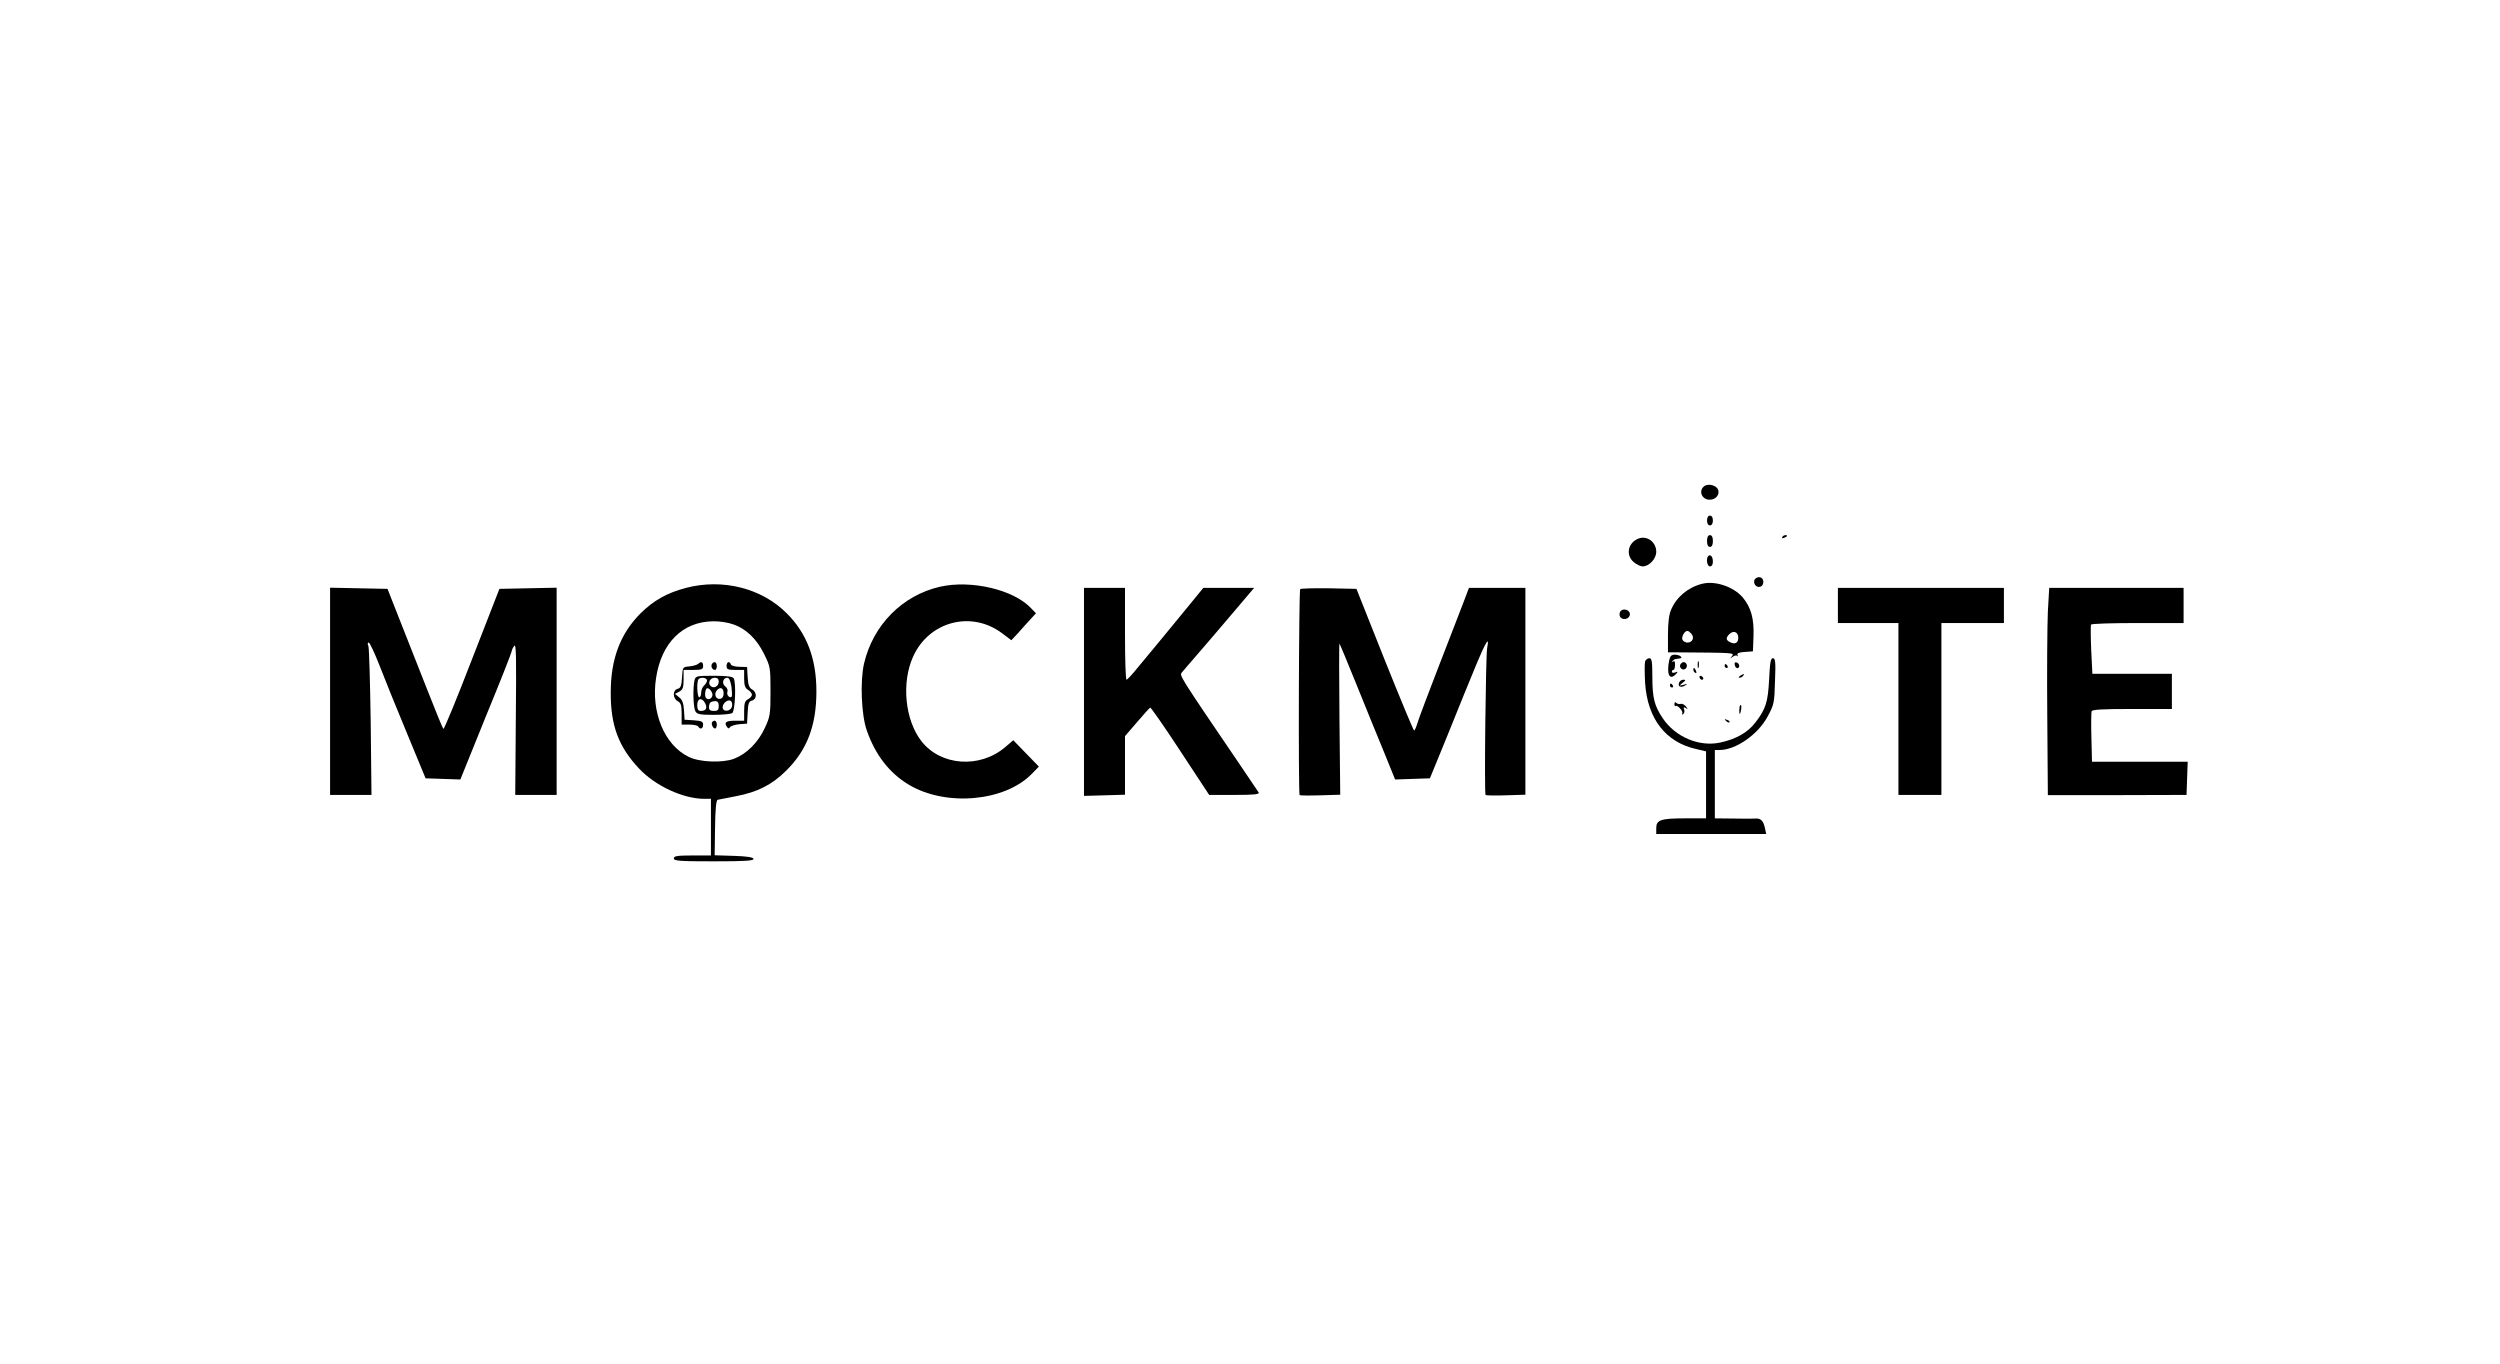
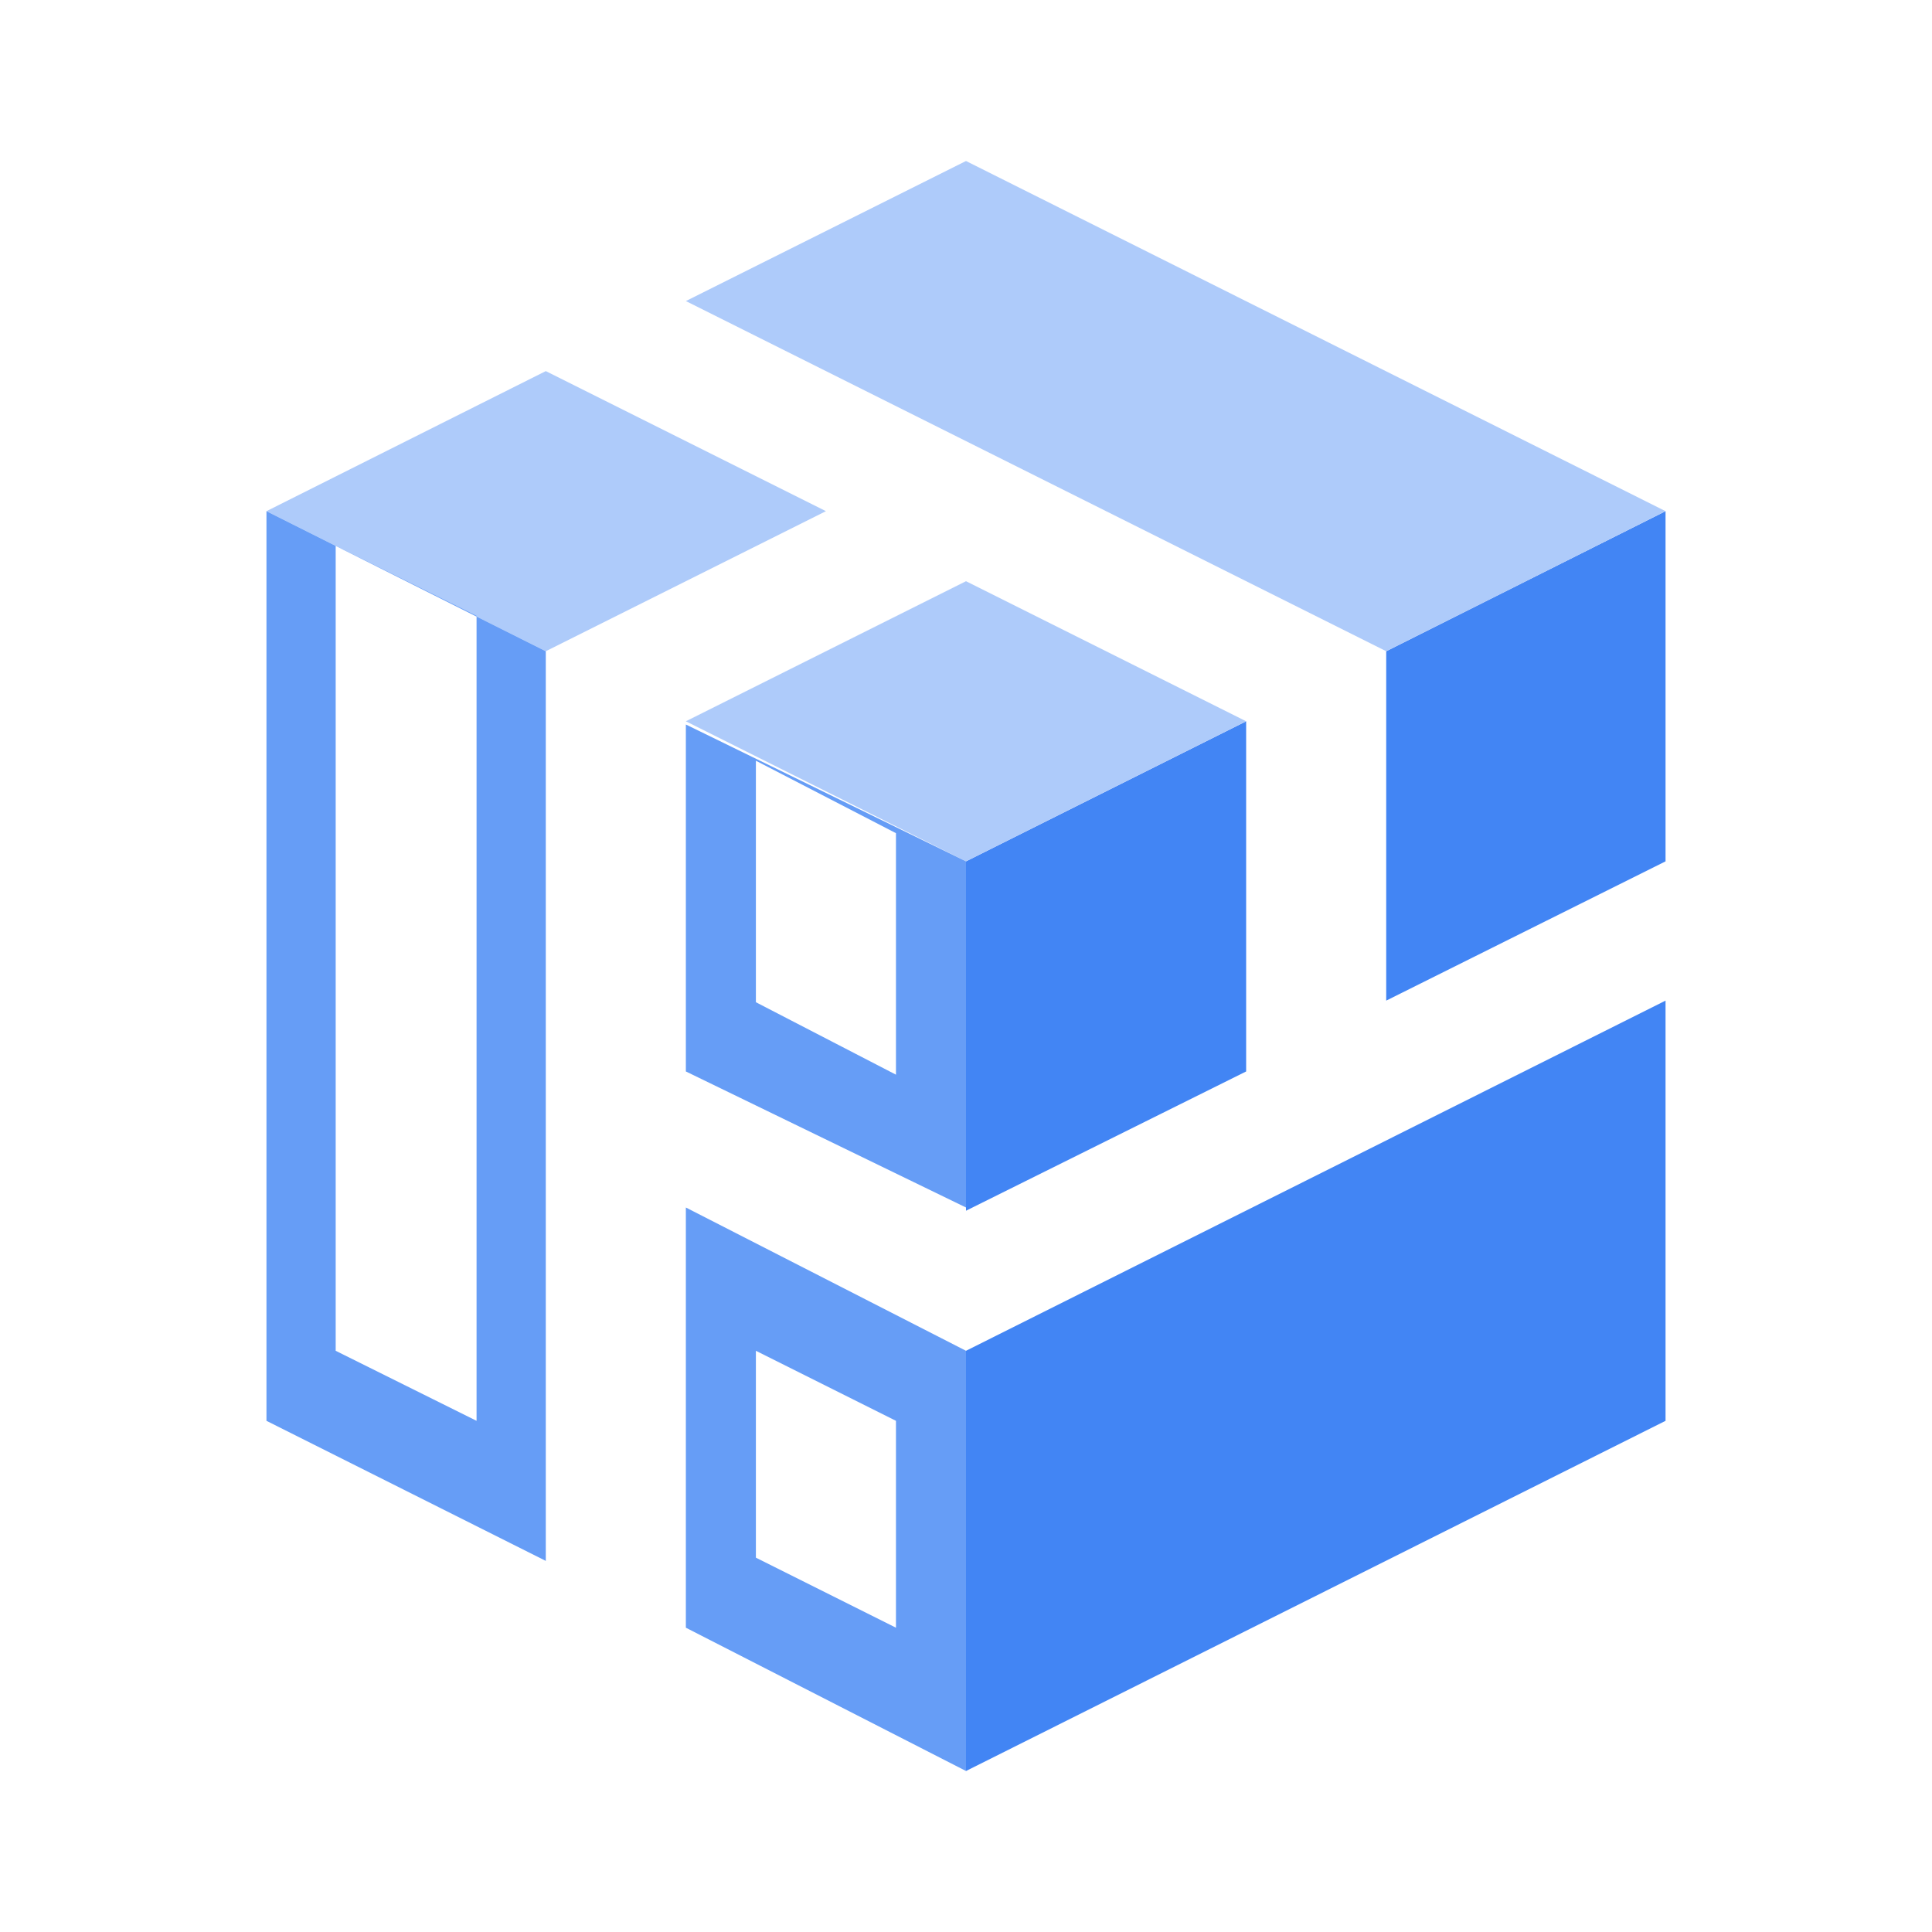
- <svg xmlns="http://www.w3.org/2000/svg" version="1.0" width="1280pt" height="698pt" viewBox="0 0 1280 698" preserveAspectRatio="xMidYMid meet">
-   <g transform="translate(0,698) scale(0.1,-0.1)" fill="#000000" stroke="none">
-     <path d="M8722 4488 c-28 -28 -3 -72 39 -66 30 4 47 33 33 56 -14 21 -55 27 -72 10z" />
-     <path d="M8740 4315 c0 -16 6 -25 15 -25 9 0 15 9 15 25 0 16 -6 25 -15 25 -9 0 -15 -9 -15 -25z" />
-     <path d="M8740 4210 c0 -20 5 -30 15 -30 10 0 15 10 15 30 0 20 -5 30 -15 30 -10 0 -15 -10 -15 -30z" />
-     <path d="M9125 4230 c-3 -6 1 -7 9 -4 18 7 21 14 7 14 -6 0 -13 -4 -16 -10z" />
-     <path d="M8390 4223 c-56 -21 -68 -87 -24 -122 15 -12 34 -21 44 -21 34 0 70 39 70 75 0 49 -46 84 -90 68z" />
-     <path d="M8746 4133 c-12 -13 -6 -53 9 -53 9 0 15 9 15 24 0 26 -12 40 -24 29z" />
-     <path d="M8991 4020 c-19 -11 -9 -45 14 -45 13 0 21 8 23 21 3 23 -17 37 -37 24z" />
-     <path d="M8715 3991 c-72 -18 -132 -68 -159 -133 -11 -24 -16 -69 -16 -128 l0 -90 43 0 c298 -2 298 -2 285 -19 -11 -14 -11 -14 3 -4 9 7 20 9 24 5 5 -4 5 -2 1 5 -4 8 7 13 36 15 l43 3 3 80 c3 89 -13 145 -55 196 -47 55 -141 87 -208 70z m-55 -256 c17 -20 5 -45 -20 -45 -11 0 -23 7 -26 15 -6 15 11 45 26 45 4 0 13 -7 20 -15z m240 -20 c0 -27 -17 -36 -42 -23 -22 11 -23 22 -3 42 21 20 45 10 45 -19z" />
-     <path d="M3512 3970 c-98 -26 -165 -64 -232 -130 -104 -104 -153 -234 -153 -405 -1 -169 40 -278 144 -389 84 -90 227 -156 336 -156 l33 0 0 -145 0 -145 -95 0 c-78 0 -95 -3 -95 -15 0 -13 30 -15 206 -15 160 0 205 3 202 13 -3 8 -35 13 -102 15 l-97 3 2 140 c1 92 6 142 13 144 6 1 47 9 92 18 112 21 187 59 260 132 106 105 154 230 154 405 0 168 -49 297 -151 399 -129 130 -329 180 -517 131z m240 -186 c67 -22 122 -75 160 -152 32 -65 33 -70 33 -192 0 -117 -2 -129 -29 -187 -34 -74 -93 -133 -158 -158 -60 -22 -176 -18 -232 10 -124 60 -194 229 -167 403 27 181 136 289 292 291 30 1 76 -6 101 -15z" />
-     <path d="M3575 3581 c-6 -5 -26 -11 -45 -13 -35 -3 -35 -3 -38 -57 -3 -43 -7 -54 -23 -58 -26 -7 -25 -49 1 -63 16 -9 20 -21 20 -65 l0 -55 39 0 c22 0 43 -4 46 -10 10 -17 25 -11 25 9 0 17 -8 20 -47 23 l-48 3 -3 49 c-2 35 -9 54 -25 66 l-21 17 22 12 c18 10 22 21 22 61 l0 50 50 0 c43 0 50 3 50 20 0 21 -10 26 -25 11z" />
-     <path d="M3645 3580 c-7 -12 2 -30 16 -30 5 0 9 9 9 20 0 21 -15 27 -25 10z" />
-     <path d="M3720 3570 c0 -17 7 -20 45 -20 l45 0 0 -45 c0 -34 5 -48 20 -57 11 -7 20 -18 20 -25 0 -7 -9 -17 -20 -23 -16 -8 -20 -21 -20 -60 l0 -50 -44 0 c-48 0 -60 -8 -45 -30 7 -11 11 -12 17 -3 4 6 25 13 47 15 l40 3 3 56 c2 47 6 58 22 62 26 7 26 43 1 57 -15 8 -21 23 -23 63 l-3 52 -39 1 c-22 0 -42 6 -44 12 -6 19 -22 14 -22 -8z" />
-     <path d="M3556 3498 c-9 -37 -7 -138 4 -159 9 -16 22 -19 93 -19 45 0 88 4 96 9 15 10 21 157 7 179 -5 8 -39 12 -100 12 -89 0 -94 -1 -100 -22z m64 -2 c0 -7 -7 -19 -15 -26 -8 -7 -15 -23 -15 -36 0 -13 -4 -24 -10 -24 -11 0 -14 83 -3 93 12 12 43 7 43 -7z m60 -6 c0 -24 -26 -38 -42 -22 -16 16 -2 42 22 42 13 0 20 -7 20 -20z m65 -26 c3 -25 4 -48 1 -51 -10 -10 -27 9 -22 24 4 9 -1 21 -10 28 -20 14 -13 45 10 45 9 0 16 -16 21 -46z m-98 -48 c-10 -25 -37 -19 -37 7 0 13 3 27 7 31 11 11 36 -21 30 -38z m58 13 c0 -15 -7 -25 -18 -27 -22 -4 -33 24 -17 43 18 21 35 13 35 -16z m-95 -49 c13 -25 5 -40 -21 -40 -14 0 -19 7 -19 30 0 35 23 41 40 10z m138 -16 c-5 -27 -48 -32 -48 -5 0 22 30 44 43 31 5 -4 7 -16 5 -26z m-68 1 c0 -20 -5 -25 -25 -25 -18 0 -25 5 -25 18 0 10 3 22 7 25 3 4 15 7 25 7 13 0 18 -7 18 -25z" />
-     <path d="M3647 3284 c-8 -8 3 -34 14 -34 5 0 9 9 9 20 0 19 -11 26 -23 14z" />
-     <path d="M4813 3976 c-193 -44 -343 -196 -389 -393 -21 -90 -14 -265 14 -343 44 -126 116 -218 214 -277 189 -114 492 -88 631 55 l36 37 -65 67 -66 68 -41 -35 c-130 -111 -331 -97 -430 31 -84 109 -102 299 -42 432 82 182 301 238 458 118 l45 -34 34 36 c18 21 46 52 62 69 l30 33 -25 26 c-89 95 -306 146 -466 110z" />
-     <path d="M1690 3440 l0 -530 106 0 106 0 -4 373 c-3 204 -8 380 -12 390 -5 9 -4 17 2 17 5 0 30 -53 55 -117 25 -65 88 -221 141 -348 l95 -230 89 -3 89 -3 131 324 c73 177 132 327 132 333 0 6 6 18 13 27 10 14 11 -57 8 -373 l-3 -390 106 0 106 0 0 530 0 531 -147 -3 -146 -3 -141 -362 c-77 -200 -143 -360 -146 -355 -4 4 -41 95 -83 202 -42 107 -105 267 -140 355 l-63 160 -147 3 -147 3 0 -531z" />
-     <path d="M5550 3438 l0 -533 105 3 105 3 0 150 0 150 62 72 c34 40 64 73 67 74 3 2 73 -98 154 -222 l148 -225 130 0 c101 0 129 3 123 13 -4 6 -44 66 -89 132 -325 478 -317 466 -303 483 8 9 43 51 79 92 36 41 116 135 178 208 l112 132 -130 0 -130 0 -58 -71 c-32 -39 -96 -117 -142 -173 -46 -55 -106 -129 -135 -163 -28 -35 -54 -63 -58 -63 -5 0 -8 106 -8 235 l0 235 -105 0 -105 0 0 -532z" />
-     <path d="M6657 3964 c-7 -8 -10 -1048 -3 -1055 2 -2 50 -3 106 -1 l102 3 -4 389 c-2 214 -2 387 0 385 2 -2 41 -95 86 -207 45 -111 108 -267 141 -346 l58 -143 89 3 89 3 35 85 c19 47 83 202 140 345 108 267 133 316 118 235 -7 -39 -15 -737 -8 -750 1 -3 47 -4 103 -2 l101 3 0 530 0 529 -144 0 -145 0 -31 -82 c-18 -46 -74 -191 -125 -323 -51 -132 -99 -259 -106 -282 -7 -24 -15 -43 -19 -43 -3 0 -71 163 -151 363 l-144 362 -141 3 c-77 1 -143 -1 -147 -4z" />
-     <path d="M9410 3880 l0 -90 155 0 155 0 0 -440 0 -440 110 0 110 0 0 440 0 440 160 0 160 0 0 90 0 90 -425 0 -425 0 0 -90z" />
-     <path d="M10485 3848 c-3 -68 -5 -307 -3 -531 l3 -408 355 0 355 1 3 85 3 85 -245 0 -245 0 -3 123 c-2 67 -1 128 1 135 2 9 52 12 207 12 l204 0 0 90 0 90 -204 0 -203 0 -6 122 c-3 68 -3 126 -1 130 3 5 111 8 240 8 l234 0 0 90 0 90 -344 0 -344 0 -7 -122z" />
-     <path d="M8294 3845 c-4 -9 -2 -21 4 -27 16 -16 47 -5 47 17 0 26 -42 34 -51 10z" />
-     <path d="M8546 3598 c-14 -70 2 -104 34 -70 13 14 12 15 -3 9 -9 -3 -17 -2 -17 3 0 6 3 10 8 10 4 0 8 11 8 25 1 16 -2 23 -10 18 -6 -3 -7 -2 -3 3 5 5 13 10 18 10 5 1 14 2 20 3 20 2 -1 19 -25 19 -19 0 -25 -7 -30 -30z" />
-     <path d="M8423 3594 c-3 -9 -3 -59 0 -111 12 -183 105 -303 261 -338 l51 -12 0 -171 0 -172 -108 0 c-124 0 -147 -8 -147 -50 l0 -30 281 0 282 0 -7 32 c-7 34 -21 49 -46 47 -8 -1 -59 -1 -112 0 l-98 1 0 175 0 175 24 0 c83 0 197 79 246 171 33 61 35 70 38 182 4 98 2 117 -11 117 -11 0 -15 -22 -19 -107 -6 -118 -17 -153 -71 -223 -39 -51 -100 -85 -180 -102 -108 -23 -230 29 -294 125 -43 64 -53 104 -53 215 0 76 -3 92 -15 92 -9 0 -18 -7 -22 -16z" />
-     <path d="M8692 3575 c0 -16 2 -22 5 -12 2 9 2 23 0 30 -3 6 -5 -1 -5 -18z" />
-     <path d="M8604 3579 c-10 -17 13 -36 27 -22 12 12 4 33 -11 33 -5 0 -12 -5 -16 -11z" />
-     <path d="M8882 3576 c1 -10 8 -17 13 -17 15 1 12 24 -3 29 -9 3 -13 -2 -10 -12z" />
-     <path d="M8830 3570 c0 -5 5 -10 11 -10 5 0 7 5 4 10 -3 6 -8 10 -11 10 -2 0 -4 -4 -4 -10z" />
-     <path d="M8670 3551 c0 -6 4 -13 10 -16 6 -3 7 1 4 9 -7 18 -14 21 -14 7z" />
-     <path d="M8910 3520 c-9 -6 -10 -10 -3 -10 6 0 15 5 18 10 8 12 4 12 -15 0z" />
-     <path d="M8702 3511 c4 -13 18 -16 19 -4 0 4 -5 9 -11 12 -7 2 -11 -2 -8 -8z" />
-     <path d="M8597 3485 c-8 -20 9 -28 30 -15 15 9 14 10 -7 4 -24 -6 -24 -6 -5 10 17 13 17 15 4 16 -9 0 -19 -7 -22 -15z" />
-     <path d="M8550 3470 c0 -5 5 -10 11 -10 5 0 7 5 4 10 -3 6 -8 10 -11 10 -2 0 -4 -4 -4 -10z" />
-     <path d="M8573 3375 c0 -8 3 -13 5 -10 9 9 42 -27 35 -38 -3 -6 -1 -7 5 -3 6 4 8 14 5 23 -5 12 -3 14 8 8 12 -8 12 -6 0 9 -8 9 -20 15 -26 12 -7 -2 -17 0 -22 5 -6 6 -10 4 -10 -6z" />
-     <path d="M8909 3368 c-5 -9 -5 -48 -1 -43 6 6 11 45 5 45 -2 0 -4 -1 -4 -2z" />
-     <path d="M8837 3289 c7 -7 15 -10 18 -7 3 3 -2 9 -12 12 -14 6 -15 5 -6 -5z" />
+ <svg xmlns="http://www.w3.org/2000/svg" width="800px" height="800px" viewBox="0 0 24 24">
+   <defs>
+     <style>.cls-1{fill:#4285f4;}.cls-1,.cls-2,.cls-4{fill-rule:evenodd;}.cls-2{fill:#1e88e5;}.cls-3,.cls-4{fill:#aecbfa;}.cls-5{fill:#669df6;}</style>
+   </defs>
+   <g data-name="Product Icons">
+     <polygon class="cls-1" points="20.69 12.43 12 16.78 12 22 20.69 17.65 20.69 12.43" />
+     <path class="cls-2" d="M6.78,4.61,3.31,6.35Z" />
+     <polygon class="cls-1" points="17.22 8.09 17.22 8.09 17.22 12.43 20.69 10.7 20.69 6.35 17.22 8.09" />
+     <polygon class="cls-1" points="12 15.04 15.48 13.31 15.48 8.96 15.48 8.96 12 10.7 12 15.04" />
+     <polygon class="cls-3" points="6.78 4.61 3.31 6.35 6.78 8.09 10.26 6.35 6.78 4.61" />
+     <polygon class="cls-4" points="12 2 8.52 3.74 12 5.48 17.22 8.09 20.69 6.35 12 2" />
+     <polygon class="cls-3" points="12 7.22 8.52 8.96 12 10.7 15.48 8.96 12 7.22" />
+     <path class="cls-5" d="M8.52,15v5.22L12,22V16.78Zm2.61,5.22-1.74-.87V16.78l1.74.87Z" />
+     <path class="cls-5" d="M3.31,6.35v11.3l3.47,1.74V8.09Zm2.61,11.3-1.75-.87v-10l1.75.87Z" />
+     <path class="cls-5" d="M8.52,9,12,10.7V15L8.52,13.31Zm2.61,4.35v-3L9.39,9.45v3Z" />
  </g>
</svg>
